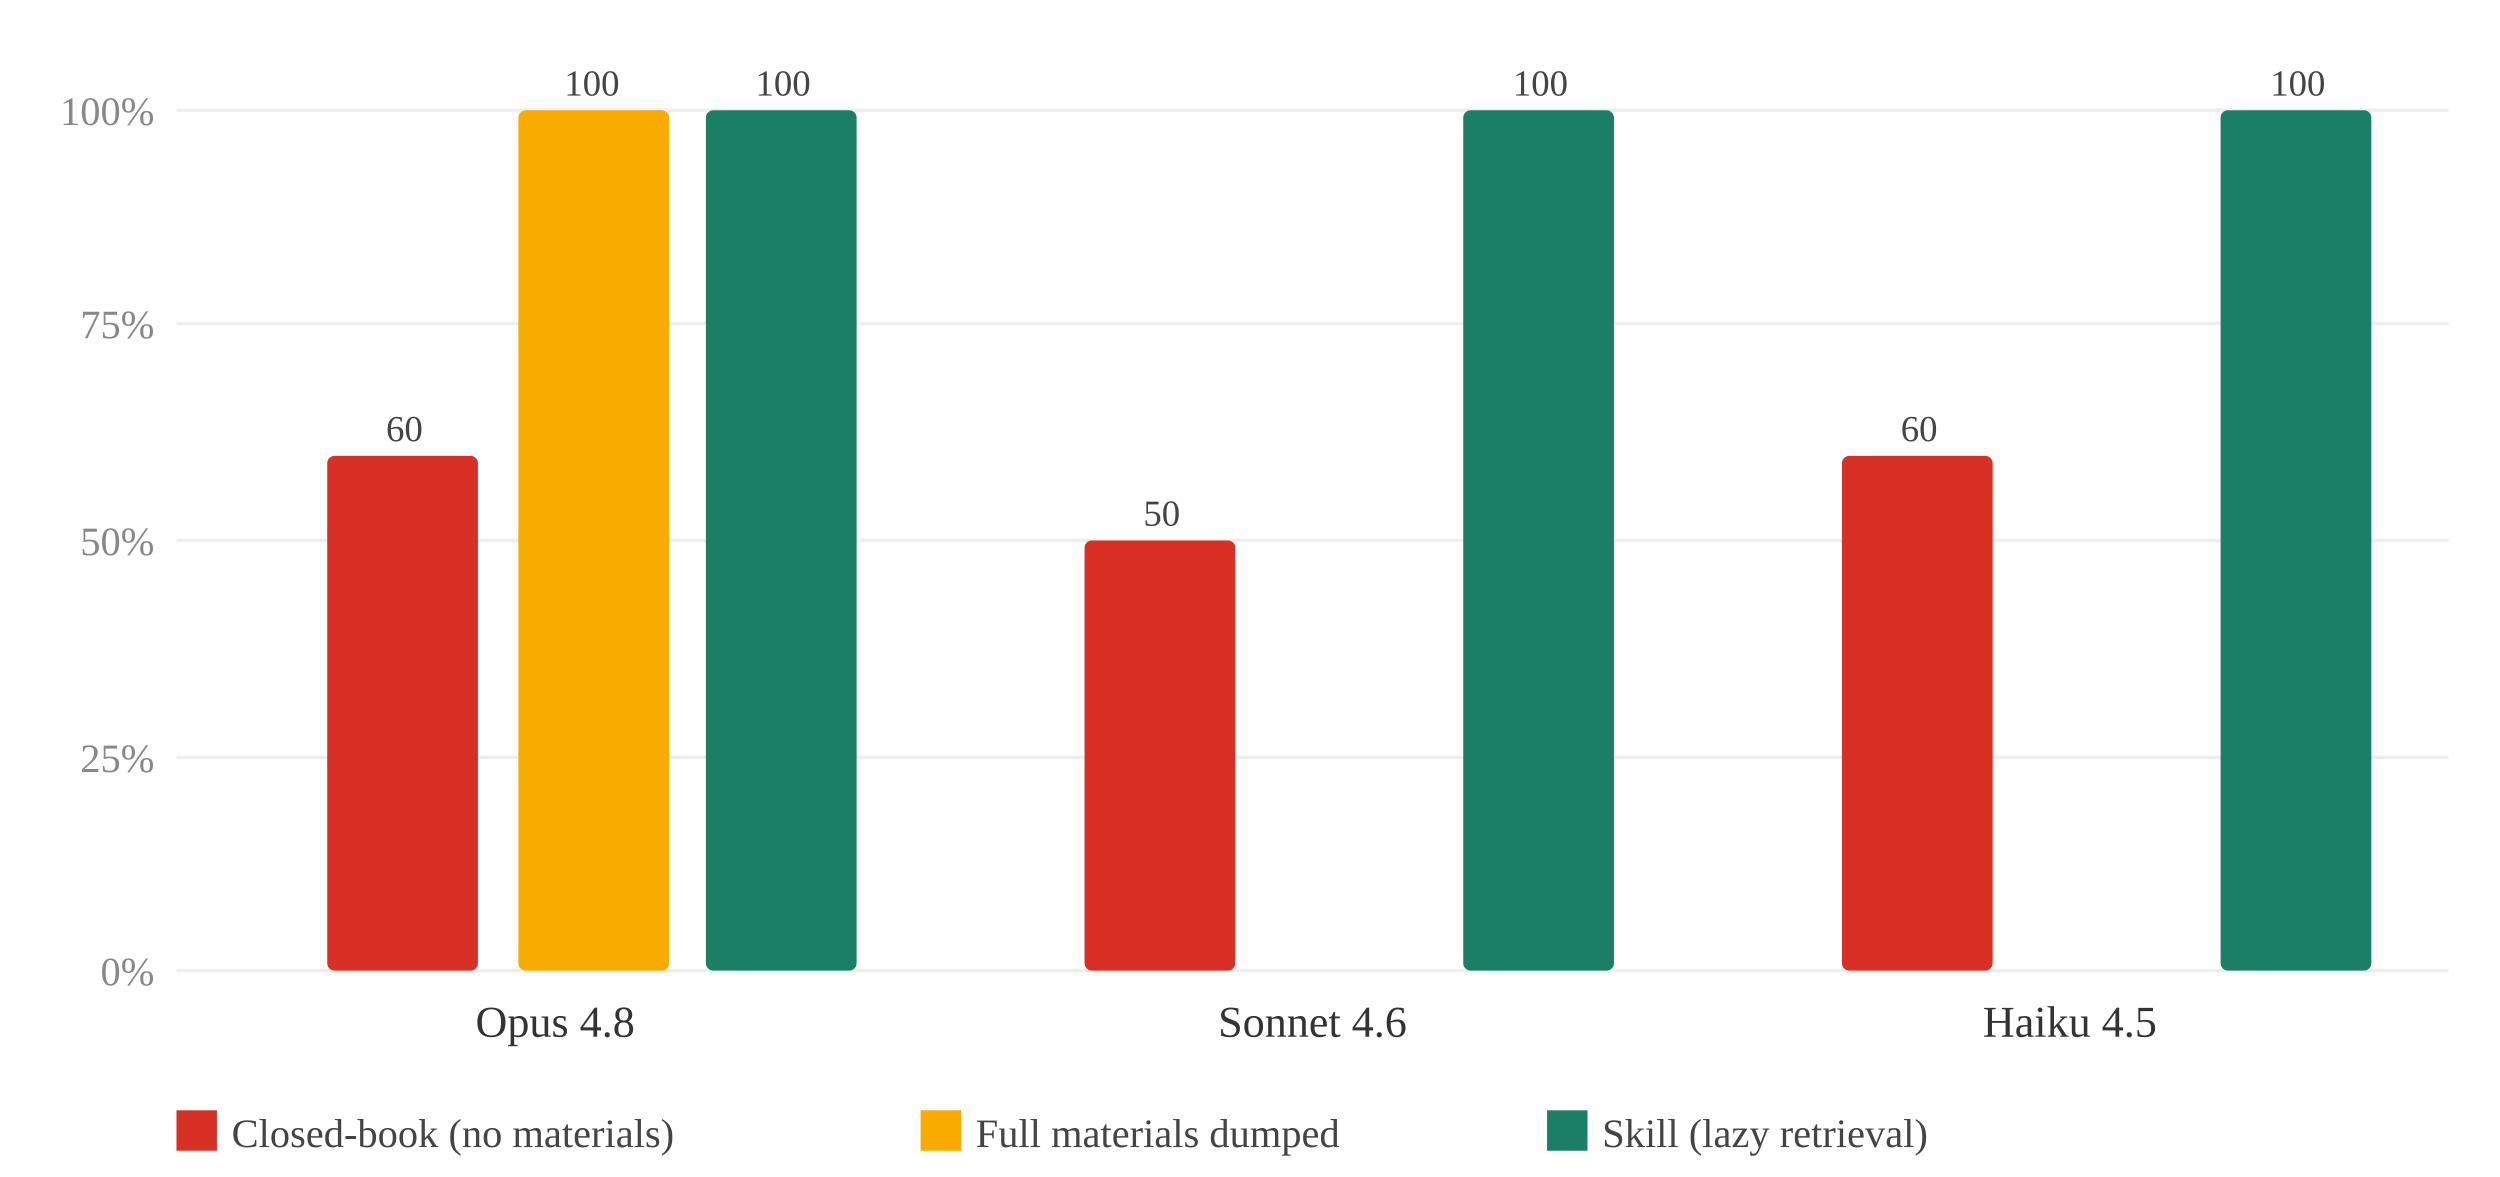
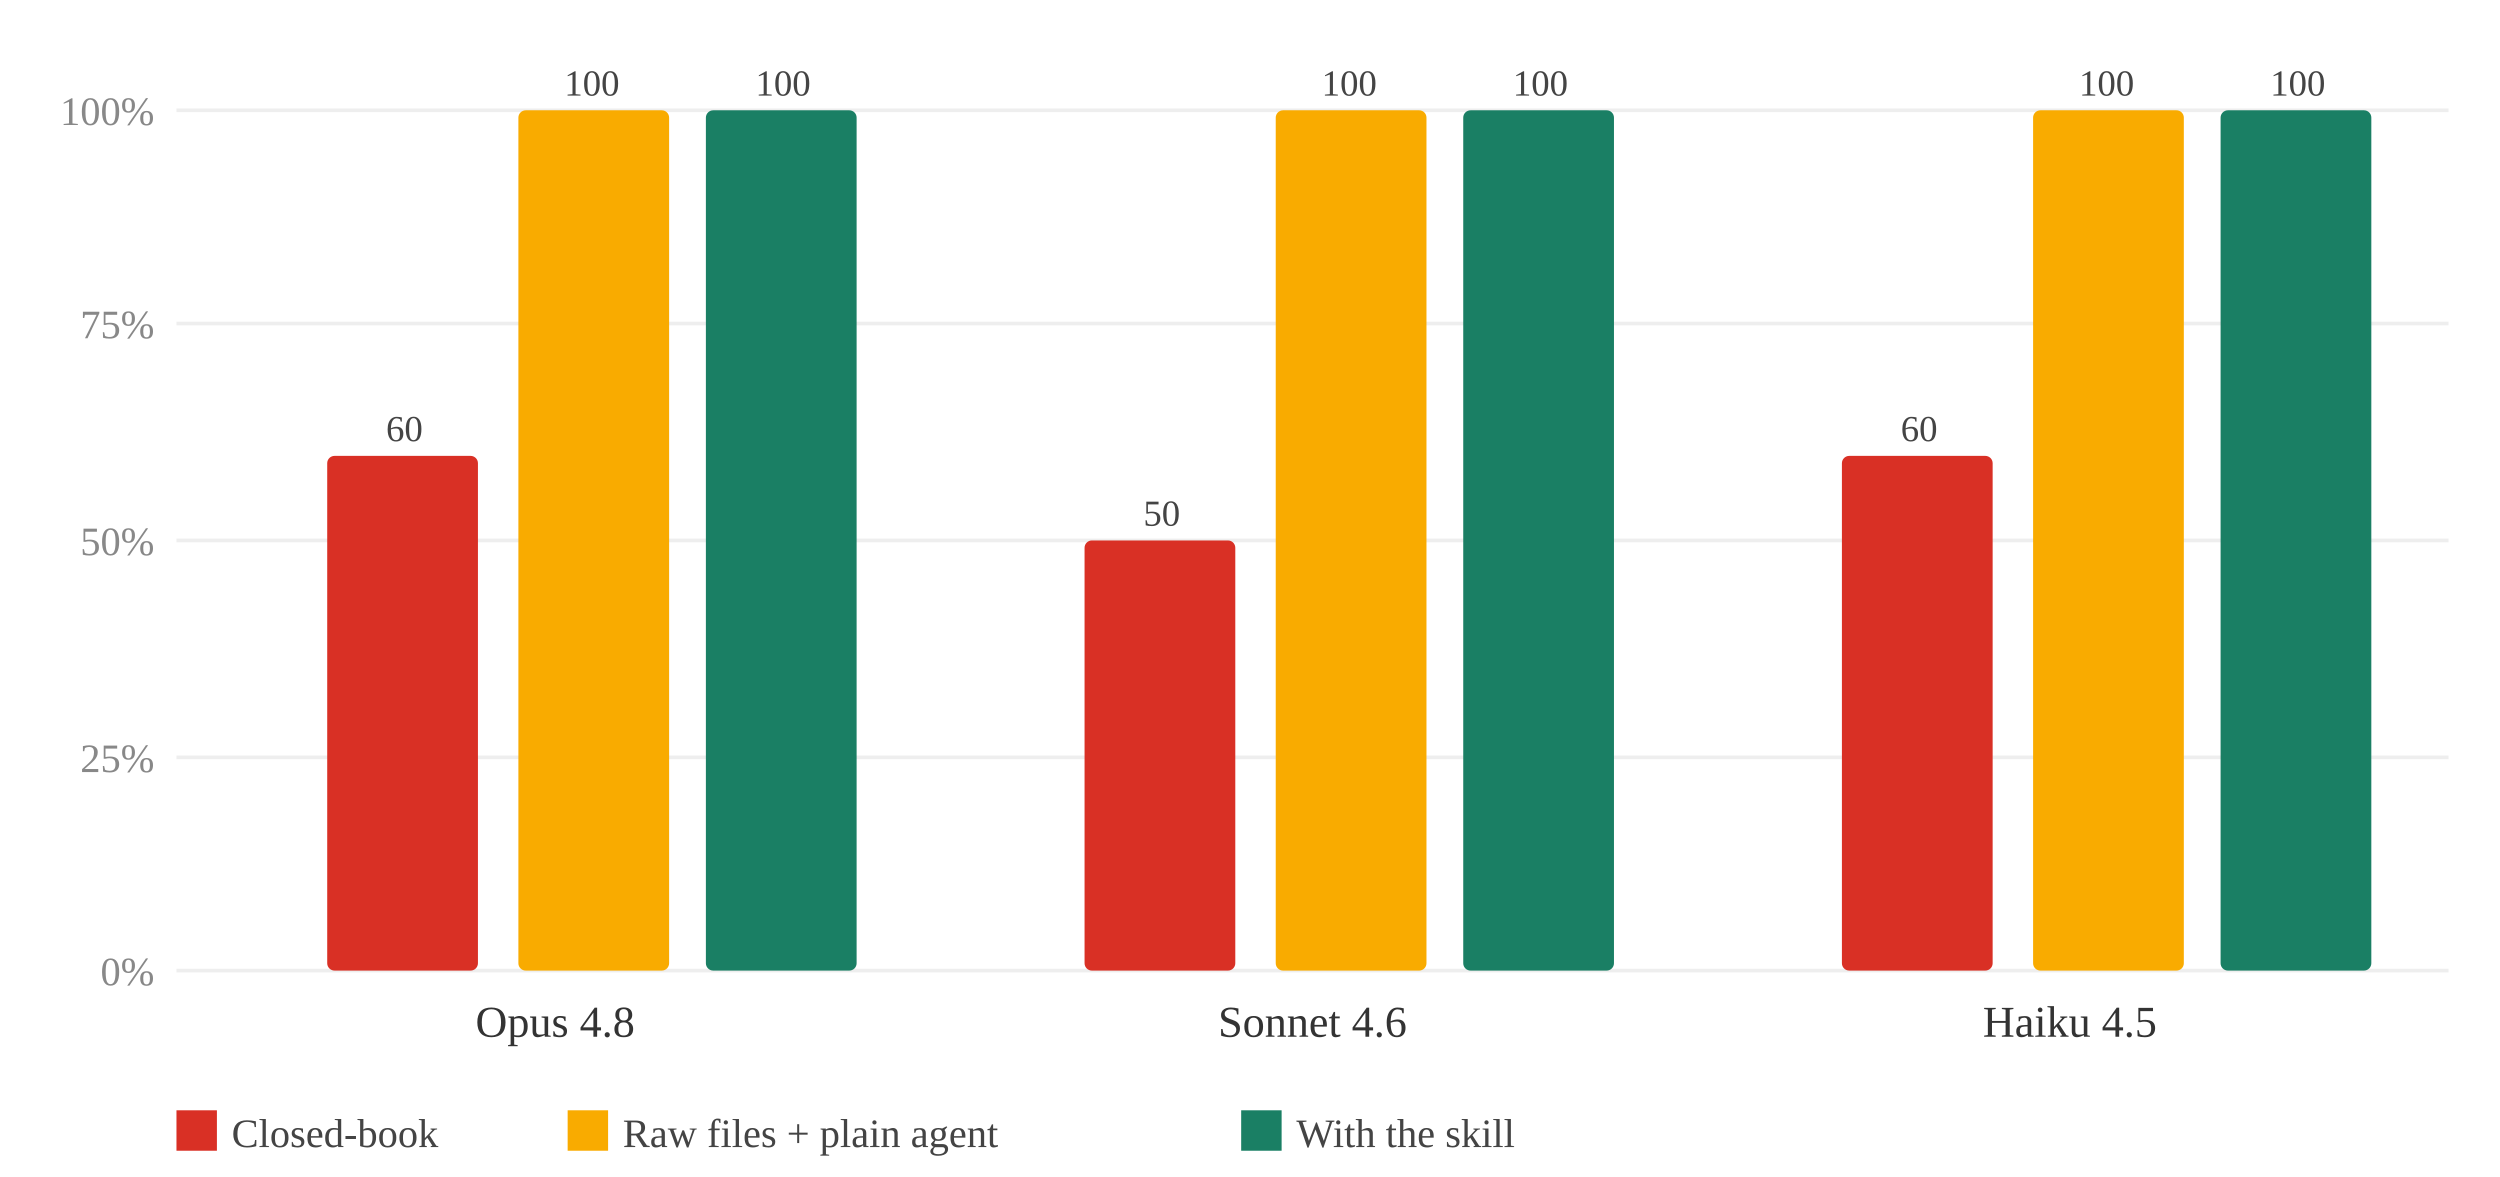
<svg xmlns="http://www.w3.org/2000/svg" viewBox="0 0 680 320" role="img">
  <line x1="48" y1="264" x2="666" y2="264" stroke="#eee" />
  <text x="42" y="268" font-size="11" fill="#888" text-anchor="end">0%</text>
  <line x1="48" y1="206" x2="666" y2="206" stroke="#eee" />
  <text x="42" y="210" font-size="11" fill="#888" text-anchor="end">25%</text>
  <line x1="48" y1="147" x2="666" y2="147" stroke="#eee" />
  <text x="42" y="151" font-size="11" fill="#888" text-anchor="end">50%</text>
  <line x1="48" y1="88" x2="666" y2="88" stroke="#eee" />
  <text x="42" y="92" font-size="11" fill="#888" text-anchor="end">75%</text>
  <line x1="48" y1="30" x2="666" y2="30" stroke="#eee" />
  <text x="42" y="34" font-size="11" fill="#888" text-anchor="end">100%</text>
  <rect x="89" y="124" width="41" height="140" fill="#d93025" rx="2" />
  <text x="110" y="120" font-size="10" fill="#444" text-anchor="middle">60</text>
  <rect x="141" y="30" width="41" height="234" fill="#f9ab00" rx="2" />
  <text x="161" y="26" font-size="10" fill="#444" text-anchor="middle">100</text>
  <rect x="192" y="30" width="41" height="234" fill="#1a7f64" rx="2" />
  <text x="213" y="26" font-size="10" fill="#444" text-anchor="middle">100</text>
  <text x="151" y="282" font-size="12" fill="#333" text-anchor="middle">Opus 4.8</text>
  <rect x="295" y="147" width="41" height="117" fill="#d93025" rx="2" />
  <text x="316" y="143" font-size="10" fill="#444" text-anchor="middle">50</text>
+   <rect x="347" y="30" width="41" height="234" fill="#f9ab00" rx="2" />
+   <text x="367" y="26" font-size="10" fill="#444" text-anchor="middle">100</text>
  <rect x="398" y="30" width="41" height="234" fill="#1a7f64" rx="2" />
  <text x="419" y="26" font-size="10" fill="#444" text-anchor="middle">100</text>
  <text x="357" y="282" font-size="12" fill="#333" text-anchor="middle">Sonnet 4.6</text>
  <rect x="501" y="124" width="41" height="140" fill="#d93025" rx="2" />
  <text x="522" y="120" font-size="10" fill="#444" text-anchor="middle">60</text>
+   <rect x="553" y="30" width="41" height="234" fill="#f9ab00" rx="2" />
+   <text x="573" y="26" font-size="10" fill="#444" text-anchor="middle">100</text>
  <rect x="604" y="30" width="41" height="234" fill="#1a7f64" rx="2" />
  <text x="625" y="26" font-size="10" fill="#444" text-anchor="middle">100</text>
  <text x="563" y="282" font-size="12" fill="#333" text-anchor="middle">Haiku 4.5</text>
  <rect x="48" y="302" width="11" height="11" fill="#d93025" />
-   <text x="63" y="312" font-size="11" fill="#444">Closed-book (no materials)</text>
-   <rect x="250.4" y="302" width="11" height="11" fill="#f9ab00" />
-   <text x="265.4" y="312" font-size="11" fill="#444">Full materials dumped</text>
-   <rect x="420.8" y="302" width="11" height="11" fill="#1a7f64" />
-   <text x="435.8" y="312" font-size="11" fill="#444">Skill (lazy retrieval)</text>
+   <text x="63" y="312" font-size="11" fill="#444">Closed-book</text>
+   <rect x="154.4" y="302" width="11" height="11" fill="#f9ab00" />
+   <text x="169.4" y="312" font-size="11" fill="#444">Raw files + plain agent</text>
+   <rect x="337.6" y="302" width="11" height="11" fill="#1a7f64" />
+   <text x="352.6" y="312" font-size="11" fill="#444">With the skill</text>
</svg>
